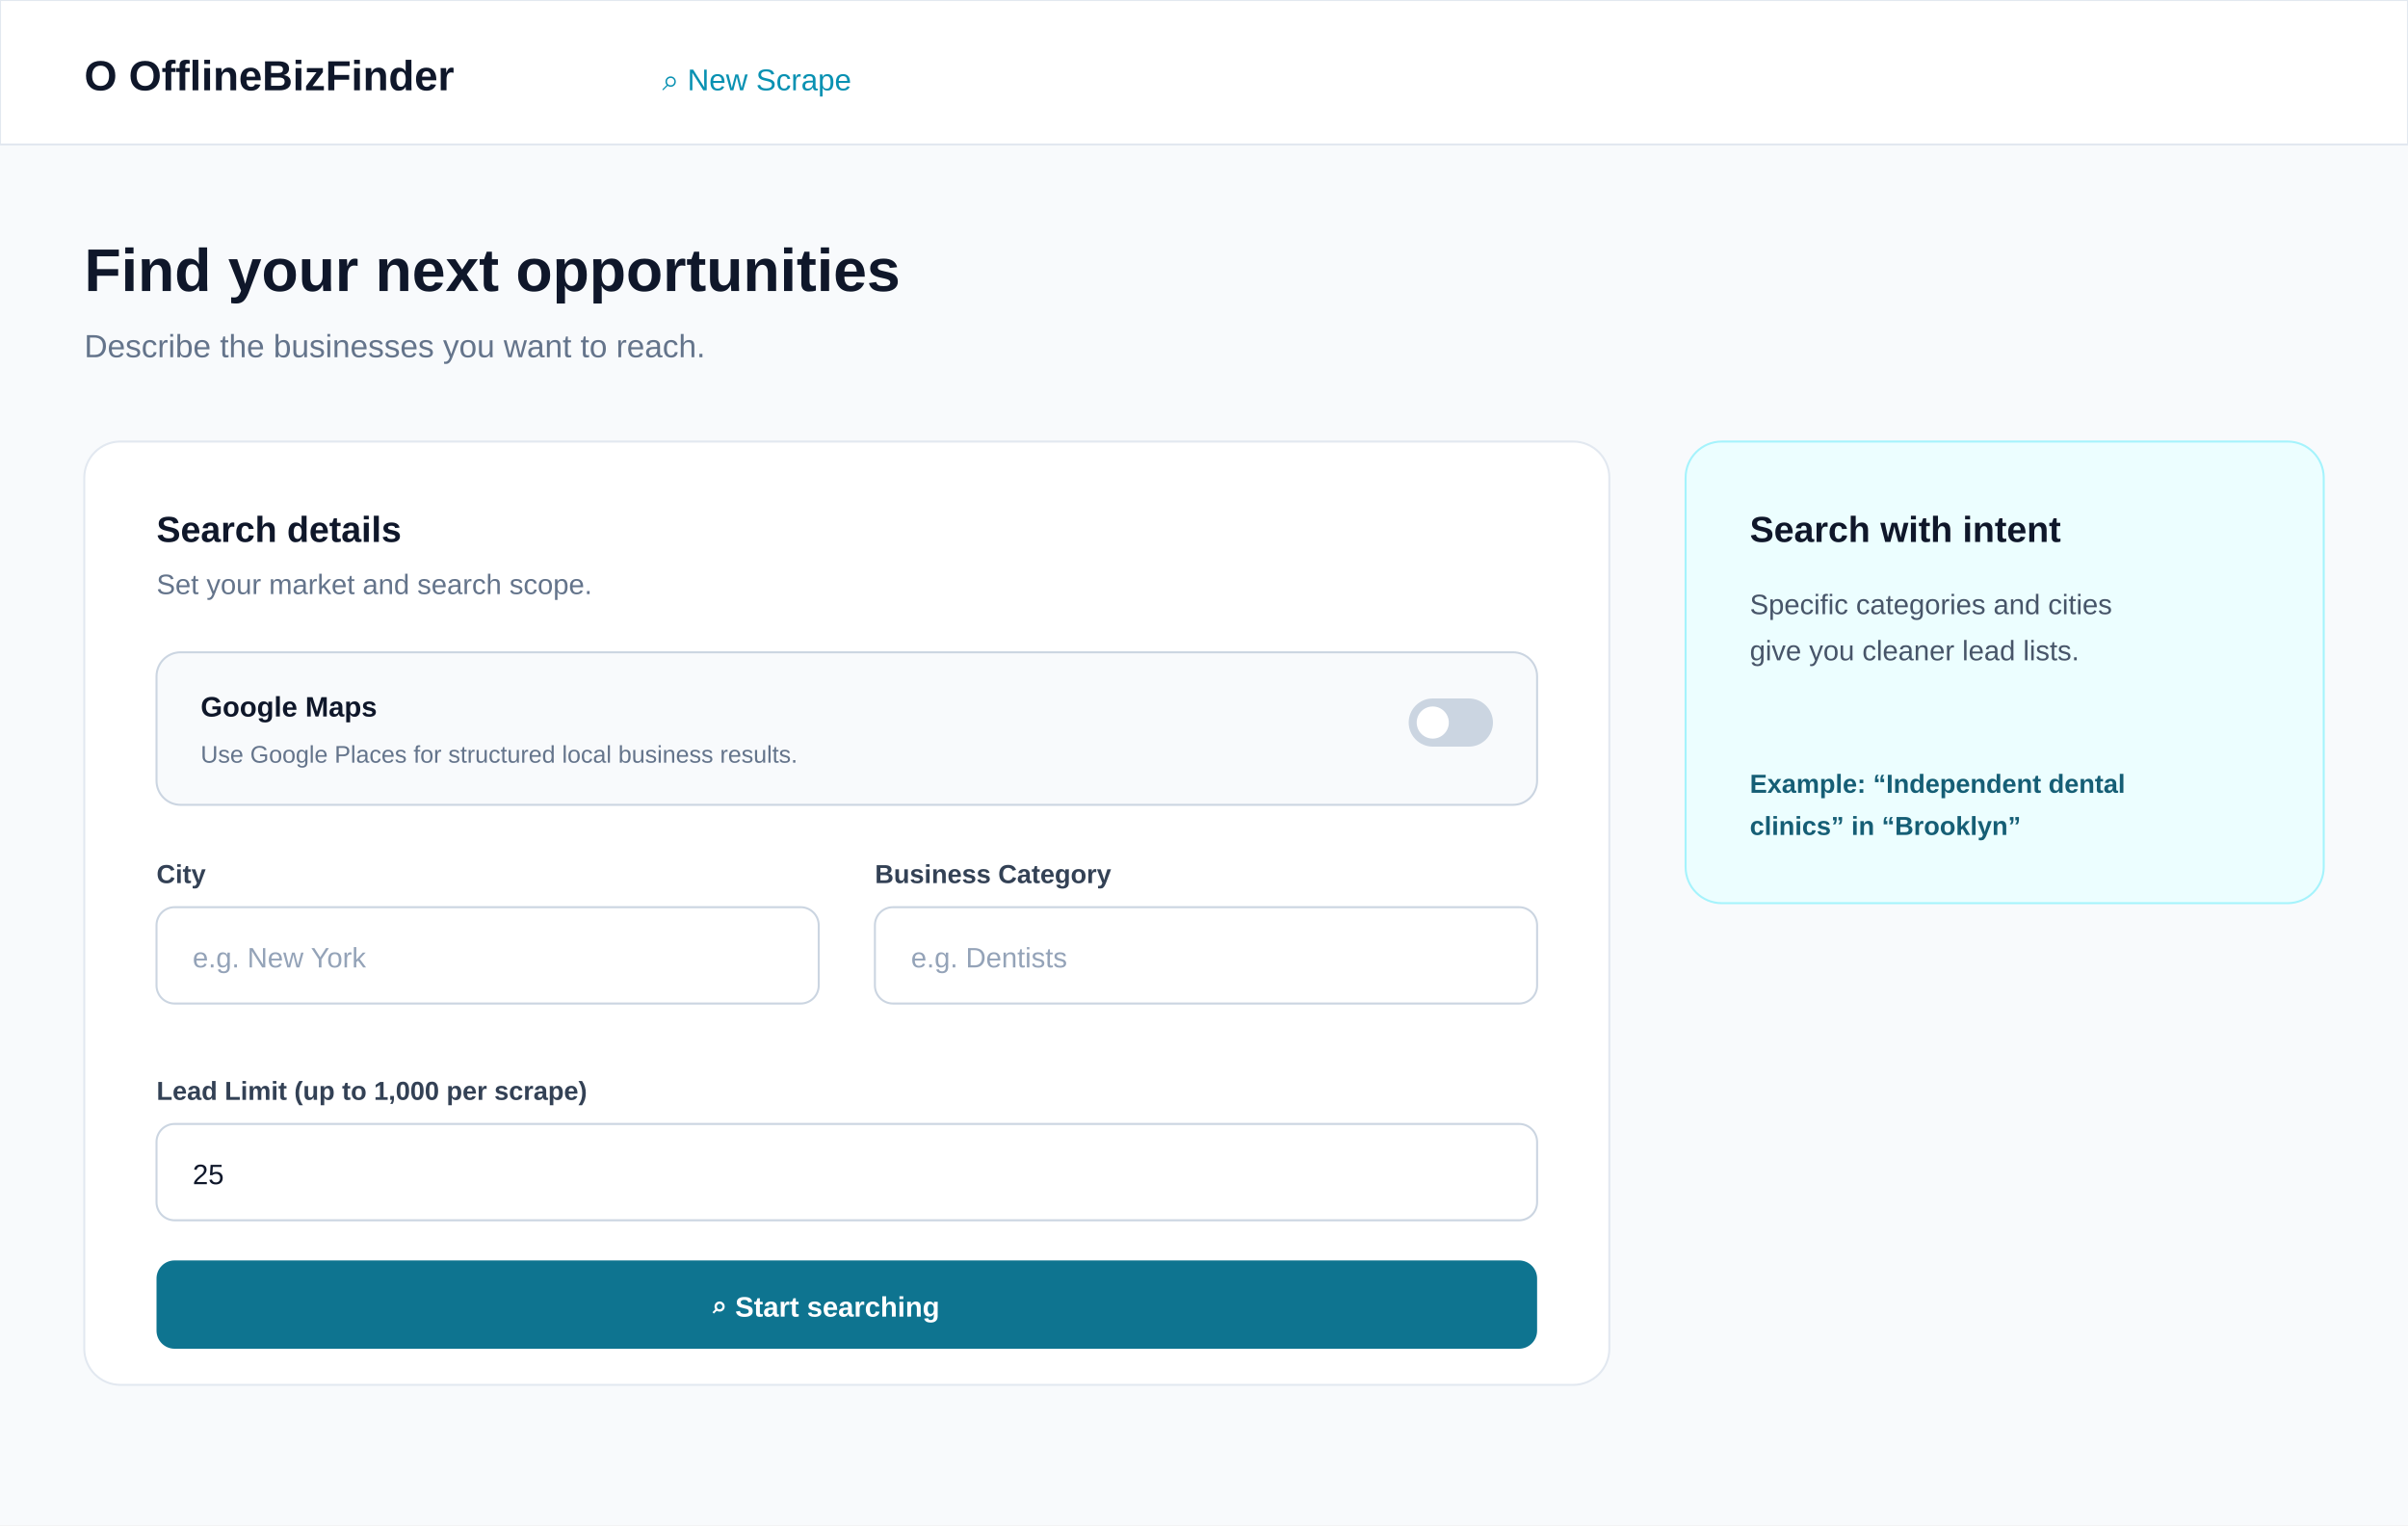
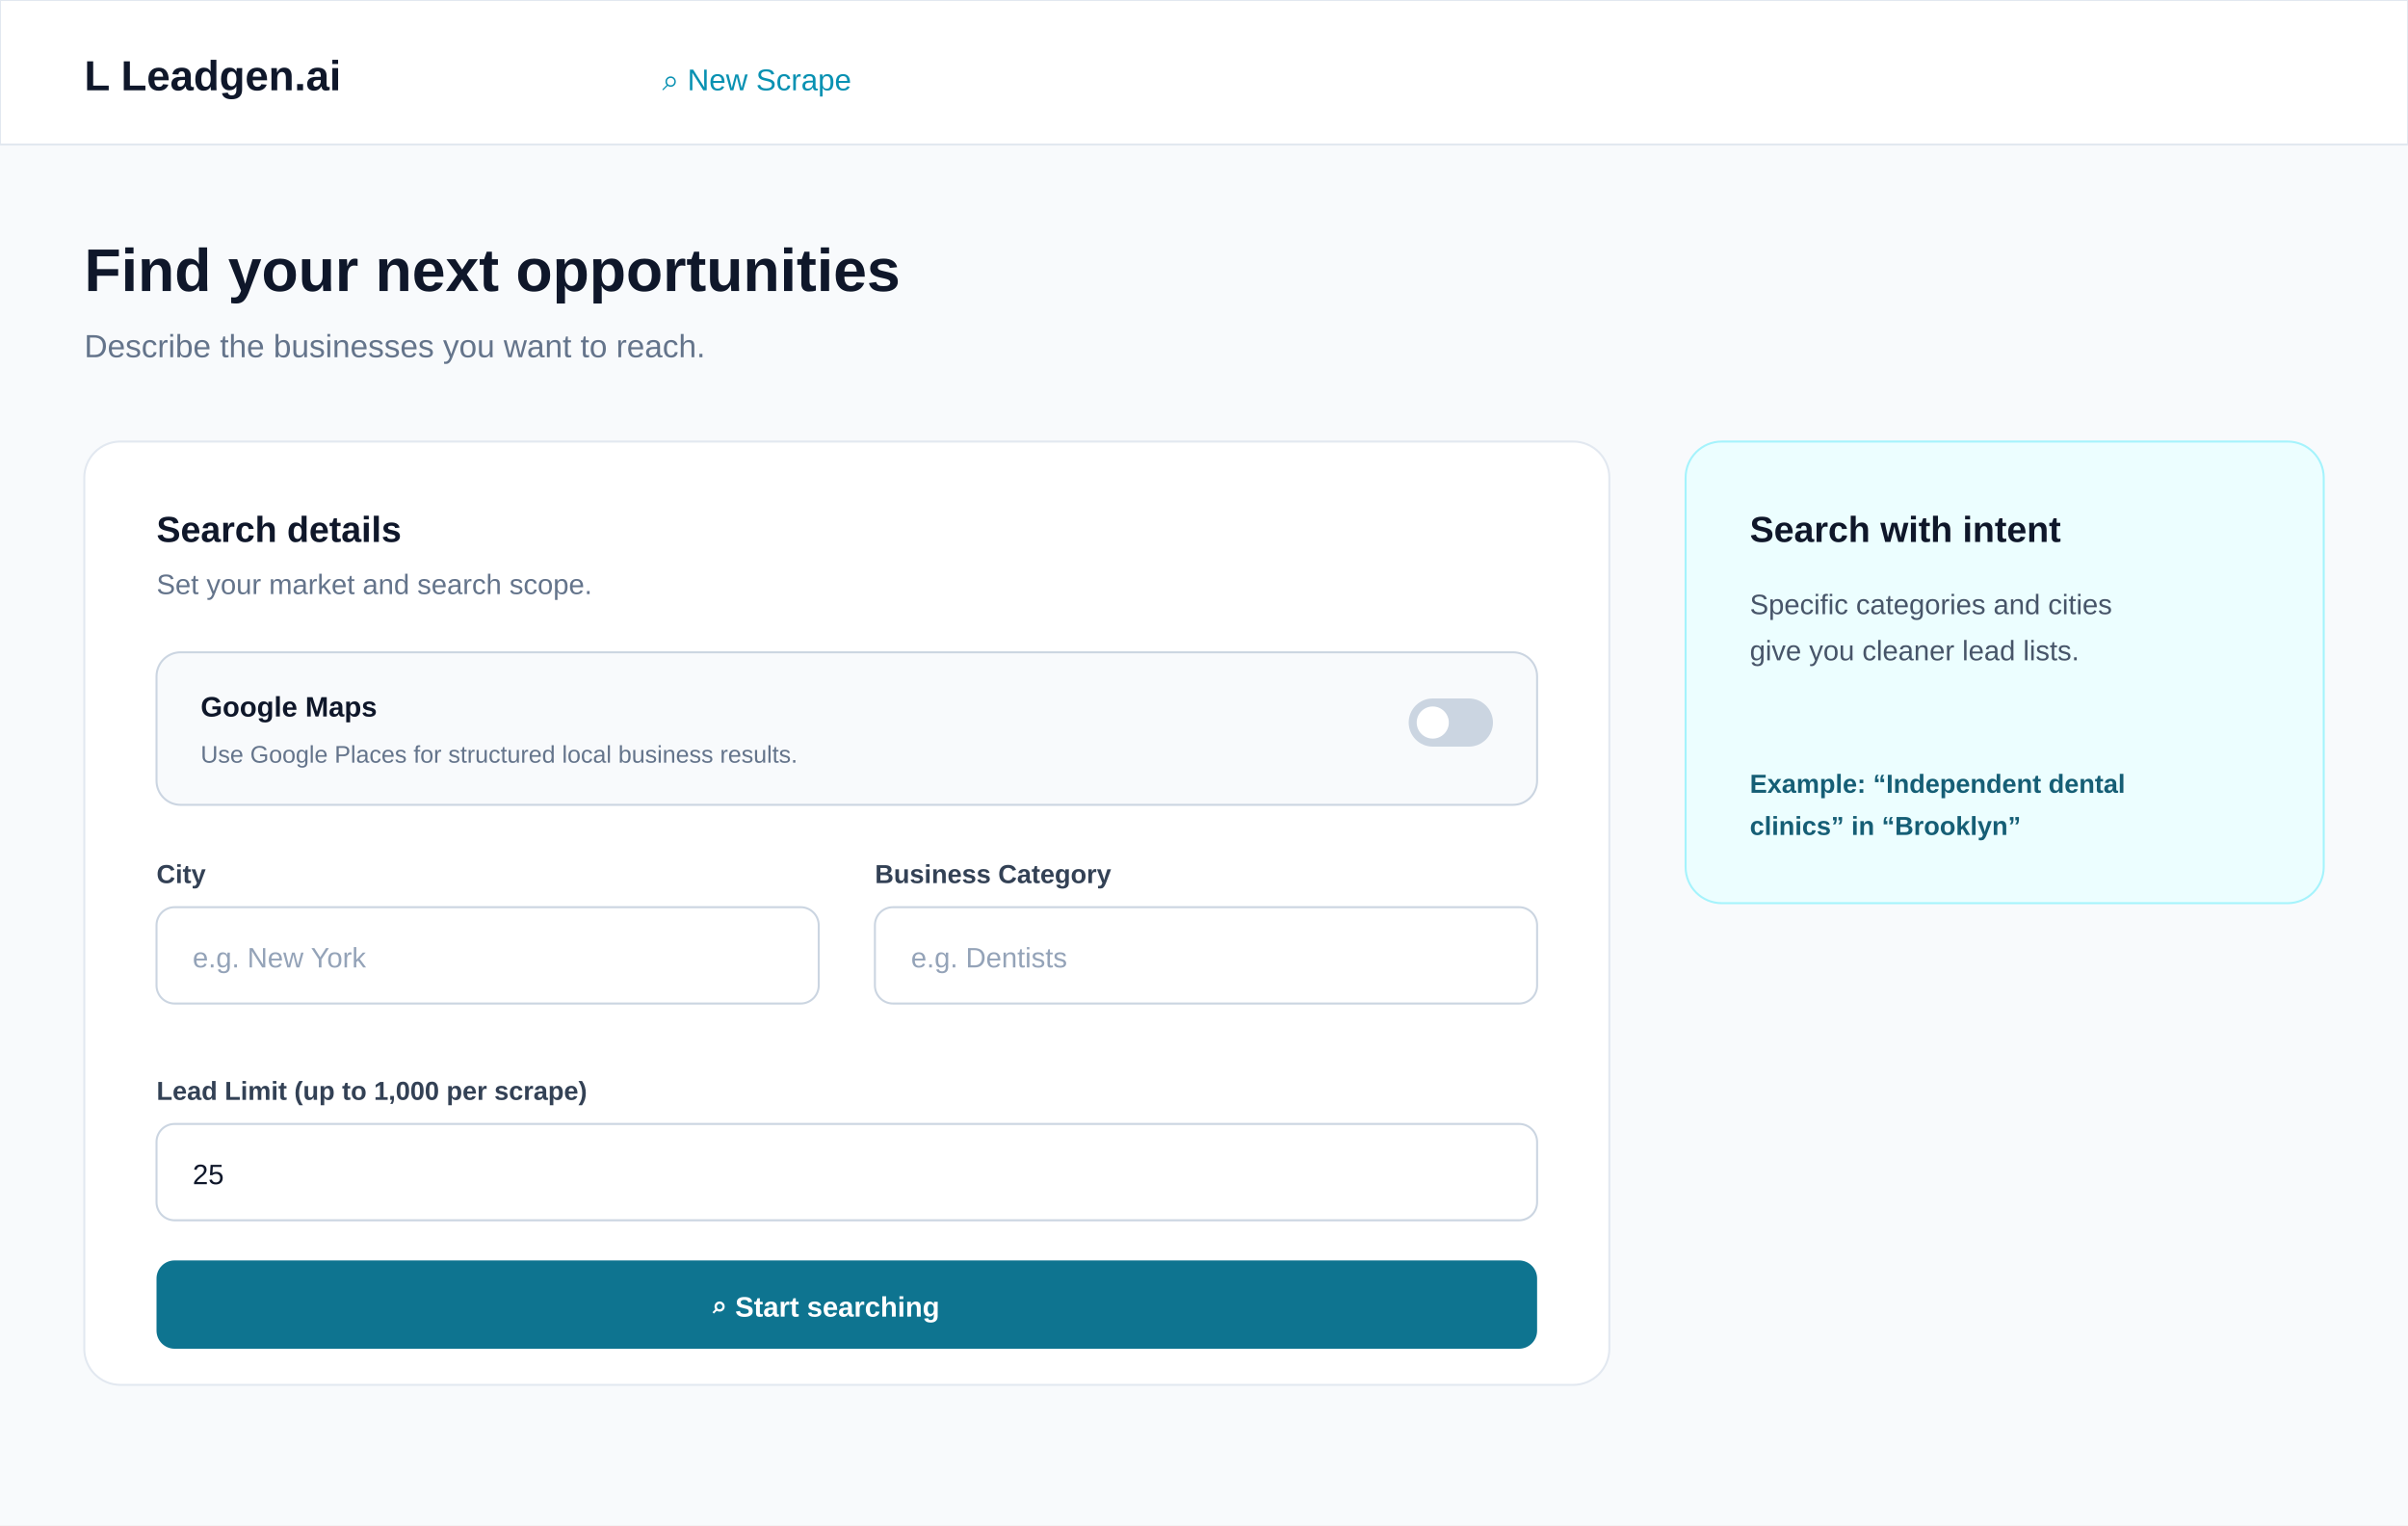
<svg xmlns="http://www.w3.org/2000/svg" width="1200" height="760" viewBox="0 0 1200 760" role="img" aria-labelledby="title desc">
  <rect width="1200" height="760" fill="#f8fafc" />
  <rect width="1200" height="72" fill="#fff" stroke="#e2e8f0" />
-   <text x="42" y="45" font-family="Arial" font-size="21" font-weight="700" fill="#0f172a">O  OfflineBizFinder</text>
+   <text x="42" y="45" font-family="Arial" font-size="21" font-weight="700" fill="#0f172a">L  Leadgen.ai</text>
  <text x="330" y="45" font-family="Arial" font-size="15" fill="#0891b2">⌕  New Scrape</text>
  <text x="42" y="145" font-family="Arial" font-size="30" font-weight="700" fill="#0f172a">Find your next opportunities</text>
  <text x="42" y="178" font-family="Arial" font-size="16" fill="#64748b">Describe the businesses you want to reach.</text>
  <rect x="42" y="220" width="760" height="470" rx="18" fill="#fff" stroke="#e2e8f0" />
  <text x="78" y="270" font-family="Arial" font-size="18" font-weight="700" fill="#0f172a">Search details</text>
  <text x="78" y="296" font-family="Arial" font-size="14" fill="#64748b">Set your market and search scope.</text>
  <rect x="78" y="325" width="688" height="76" rx="12" fill="#f8fafc" stroke="#cbd5e1" />
  <text x="100" y="357" font-family="Arial" font-size="14" font-weight="700" fill="#0f172a">Google Maps</text>
  <text x="100" y="380" font-family="Arial" font-size="12" fill="#64748b">Use Google Places for structured local business results.</text>
  <rect x="702" y="348" width="42" height="24" rx="12" fill="#cbd5e1" />
  <circle cx="714" cy="360" r="8" fill="#fff" />
  <text x="78" y="440" font-family="Arial" font-size="13" font-weight="700" fill="#334155">City</text>
  <rect x="78" y="452" width="330" height="48" rx="9" fill="#fff" stroke="#cbd5e1" />
  <text x="96" y="482" font-family="Arial" font-size="14" fill="#94a3b8">e.g. New York</text>
  <text x="436" y="440" font-family="Arial" font-size="13" font-weight="700" fill="#334155">Business Category</text>
  <rect x="436" y="452" width="330" height="48" rx="9" fill="#fff" stroke="#cbd5e1" />
  <text x="454" y="482" font-family="Arial" font-size="14" fill="#94a3b8">e.g. Dentists</text>
  <text x="78" y="548" font-family="Arial" font-size="13" font-weight="700" fill="#334155">Lead Limit (up to 1,000 per scrape)</text>
  <rect x="78" y="560" width="688" height="48" rx="9" fill="#fff" stroke="#cbd5e1" />
  <text x="96" y="590" font-family="Arial" font-size="14" fill="#0f172a">25</text>
  <rect x="78" y="628" width="688" height="44" rx="9" fill="#0e7490" />
  <text x="354" y="656" font-family="Arial" font-size="14" font-weight="700" fill="#fff">⌕  Start searching</text>
  <rect x="840" y="220" width="318" height="230" rx="18" fill="#ecfeff" stroke="#a5f3fc" />
  <text x="872" y="270" font-family="Arial" font-size="18" font-weight="700" fill="#0f172a">Search with intent</text>
  <text x="872" y="306" font-family="Arial" font-size="14" fill="#475569">Specific categories and cities</text>
  <text x="872" y="329" font-family="Arial" font-size="14" fill="#475569">give you cleaner lead lists.</text>
  <text x="872" y="395" font-family="Arial" font-size="13" font-weight="700" fill="#155e75">Example: “Independent dental</text>
  <text x="872" y="416" font-family="Arial" font-size="13" font-weight="700" fill="#155e75">clinics” in “Brooklyn”</text>
</svg>
